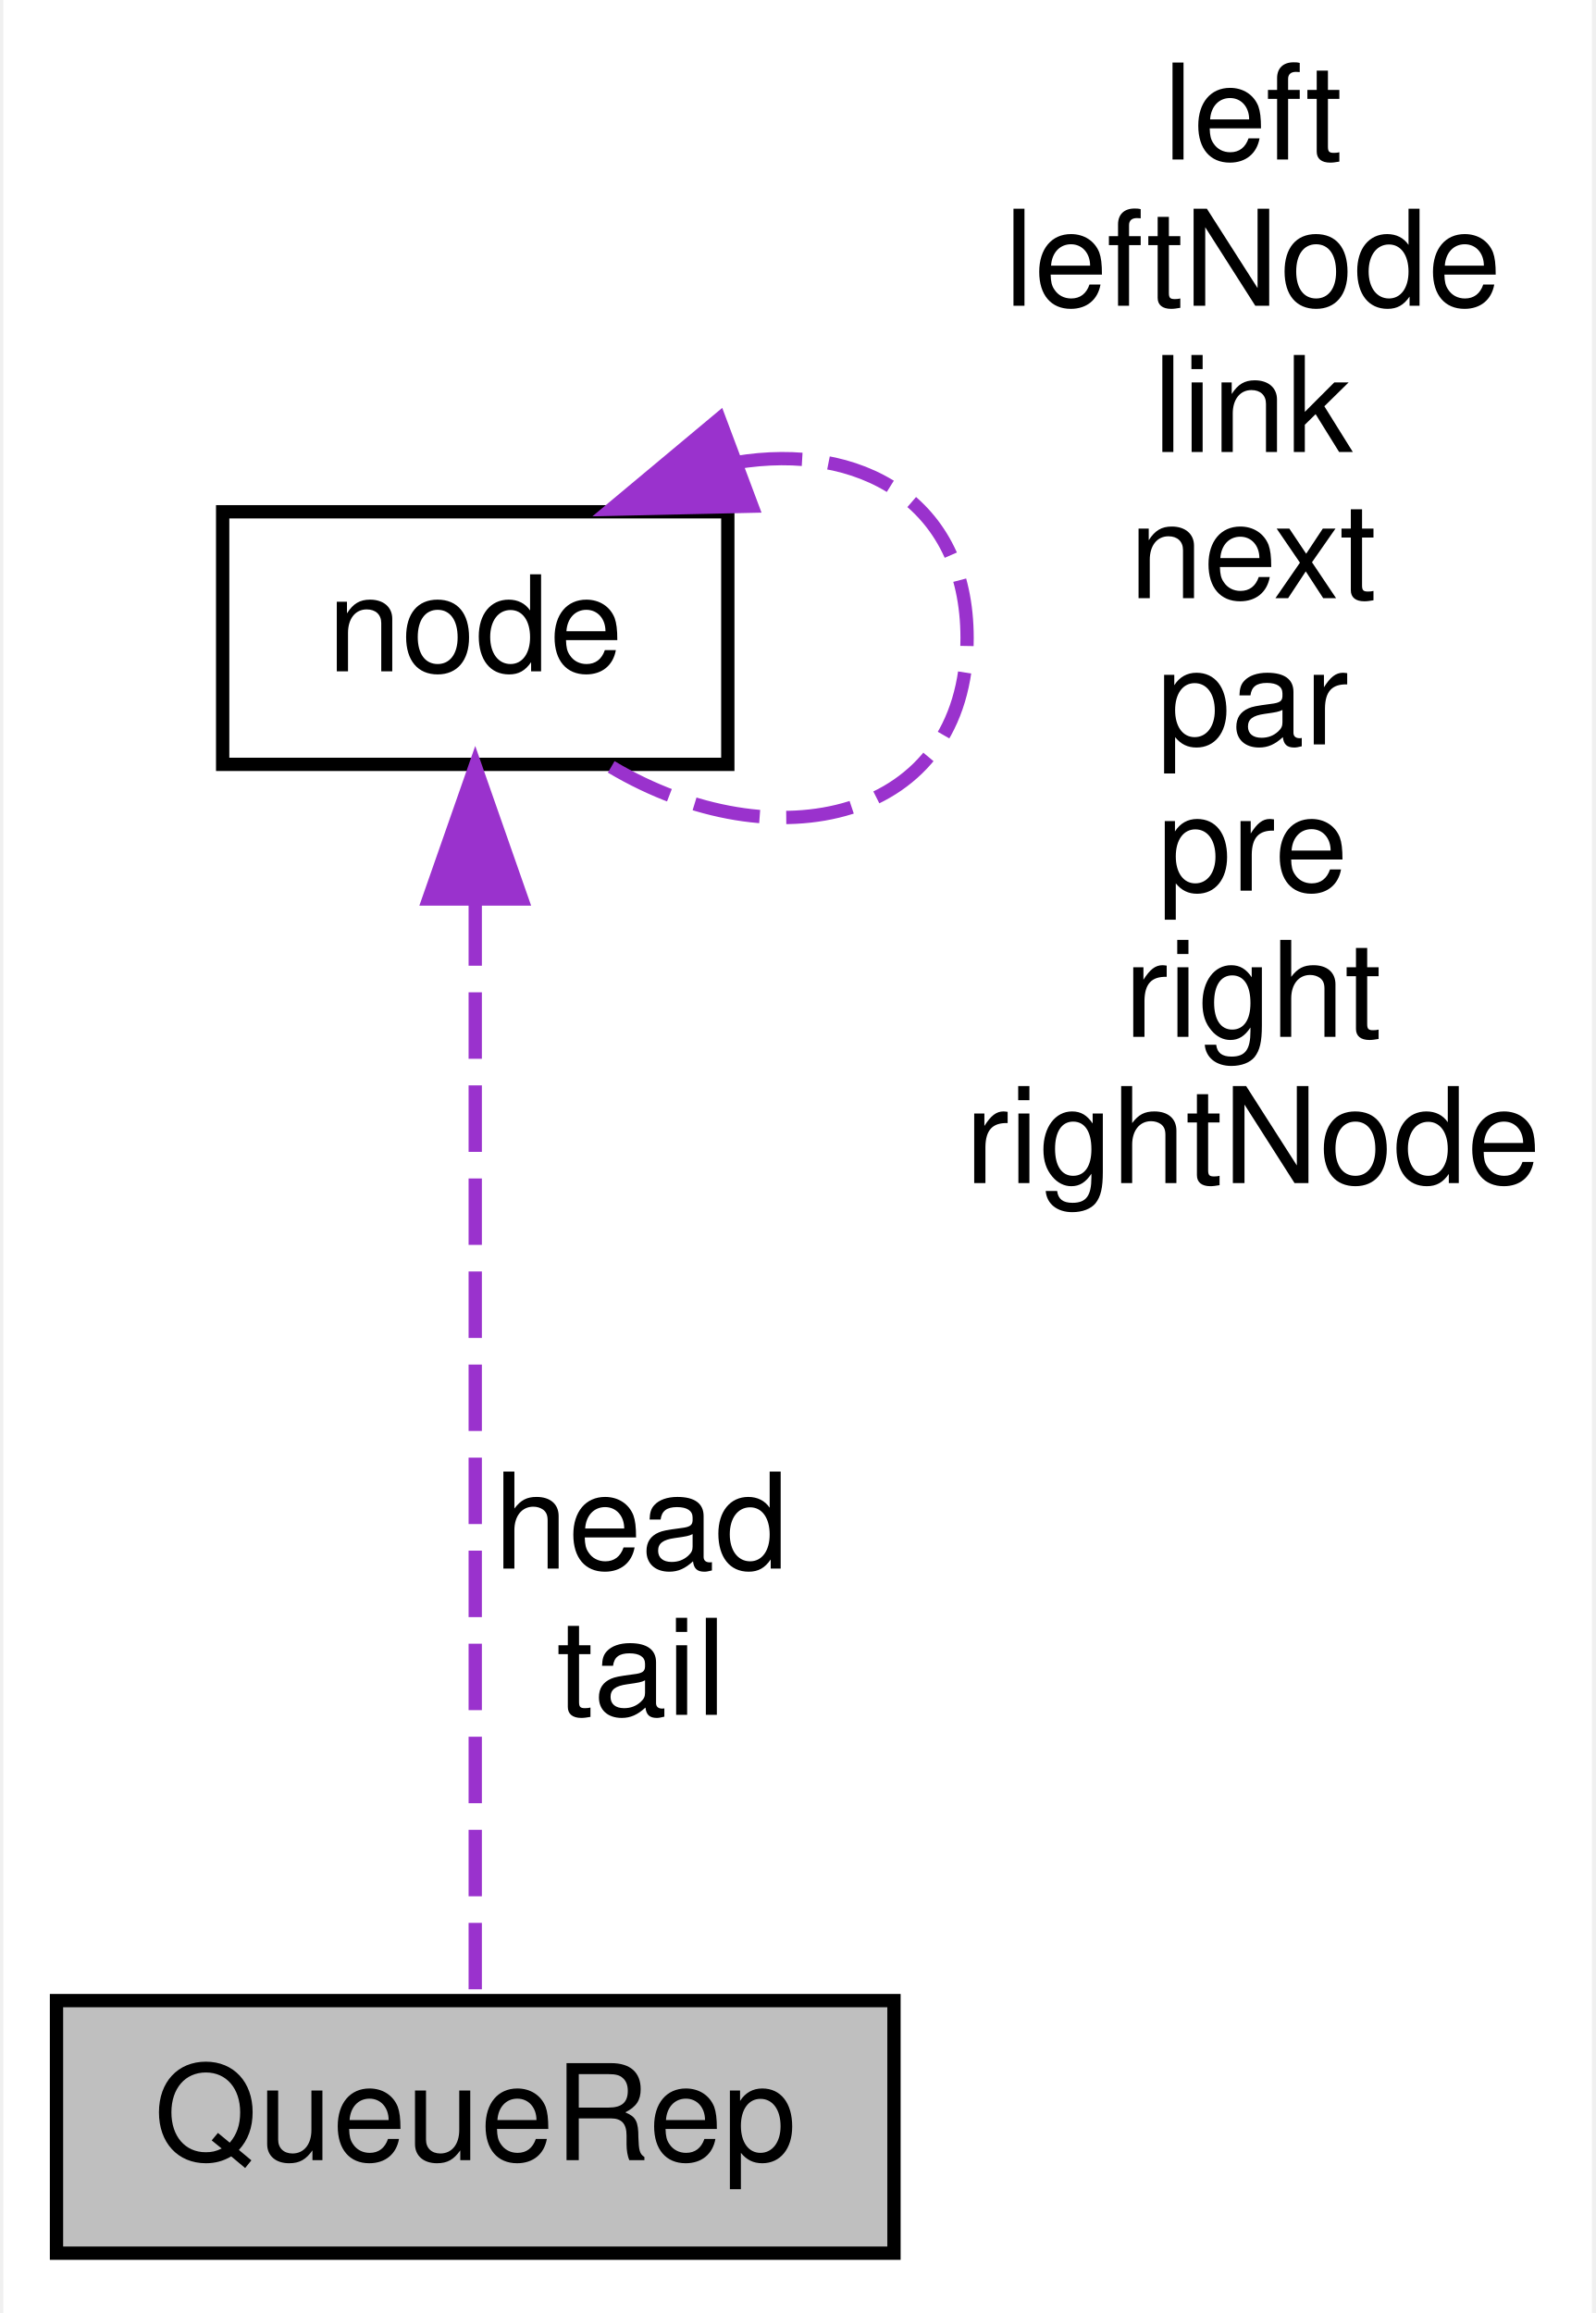
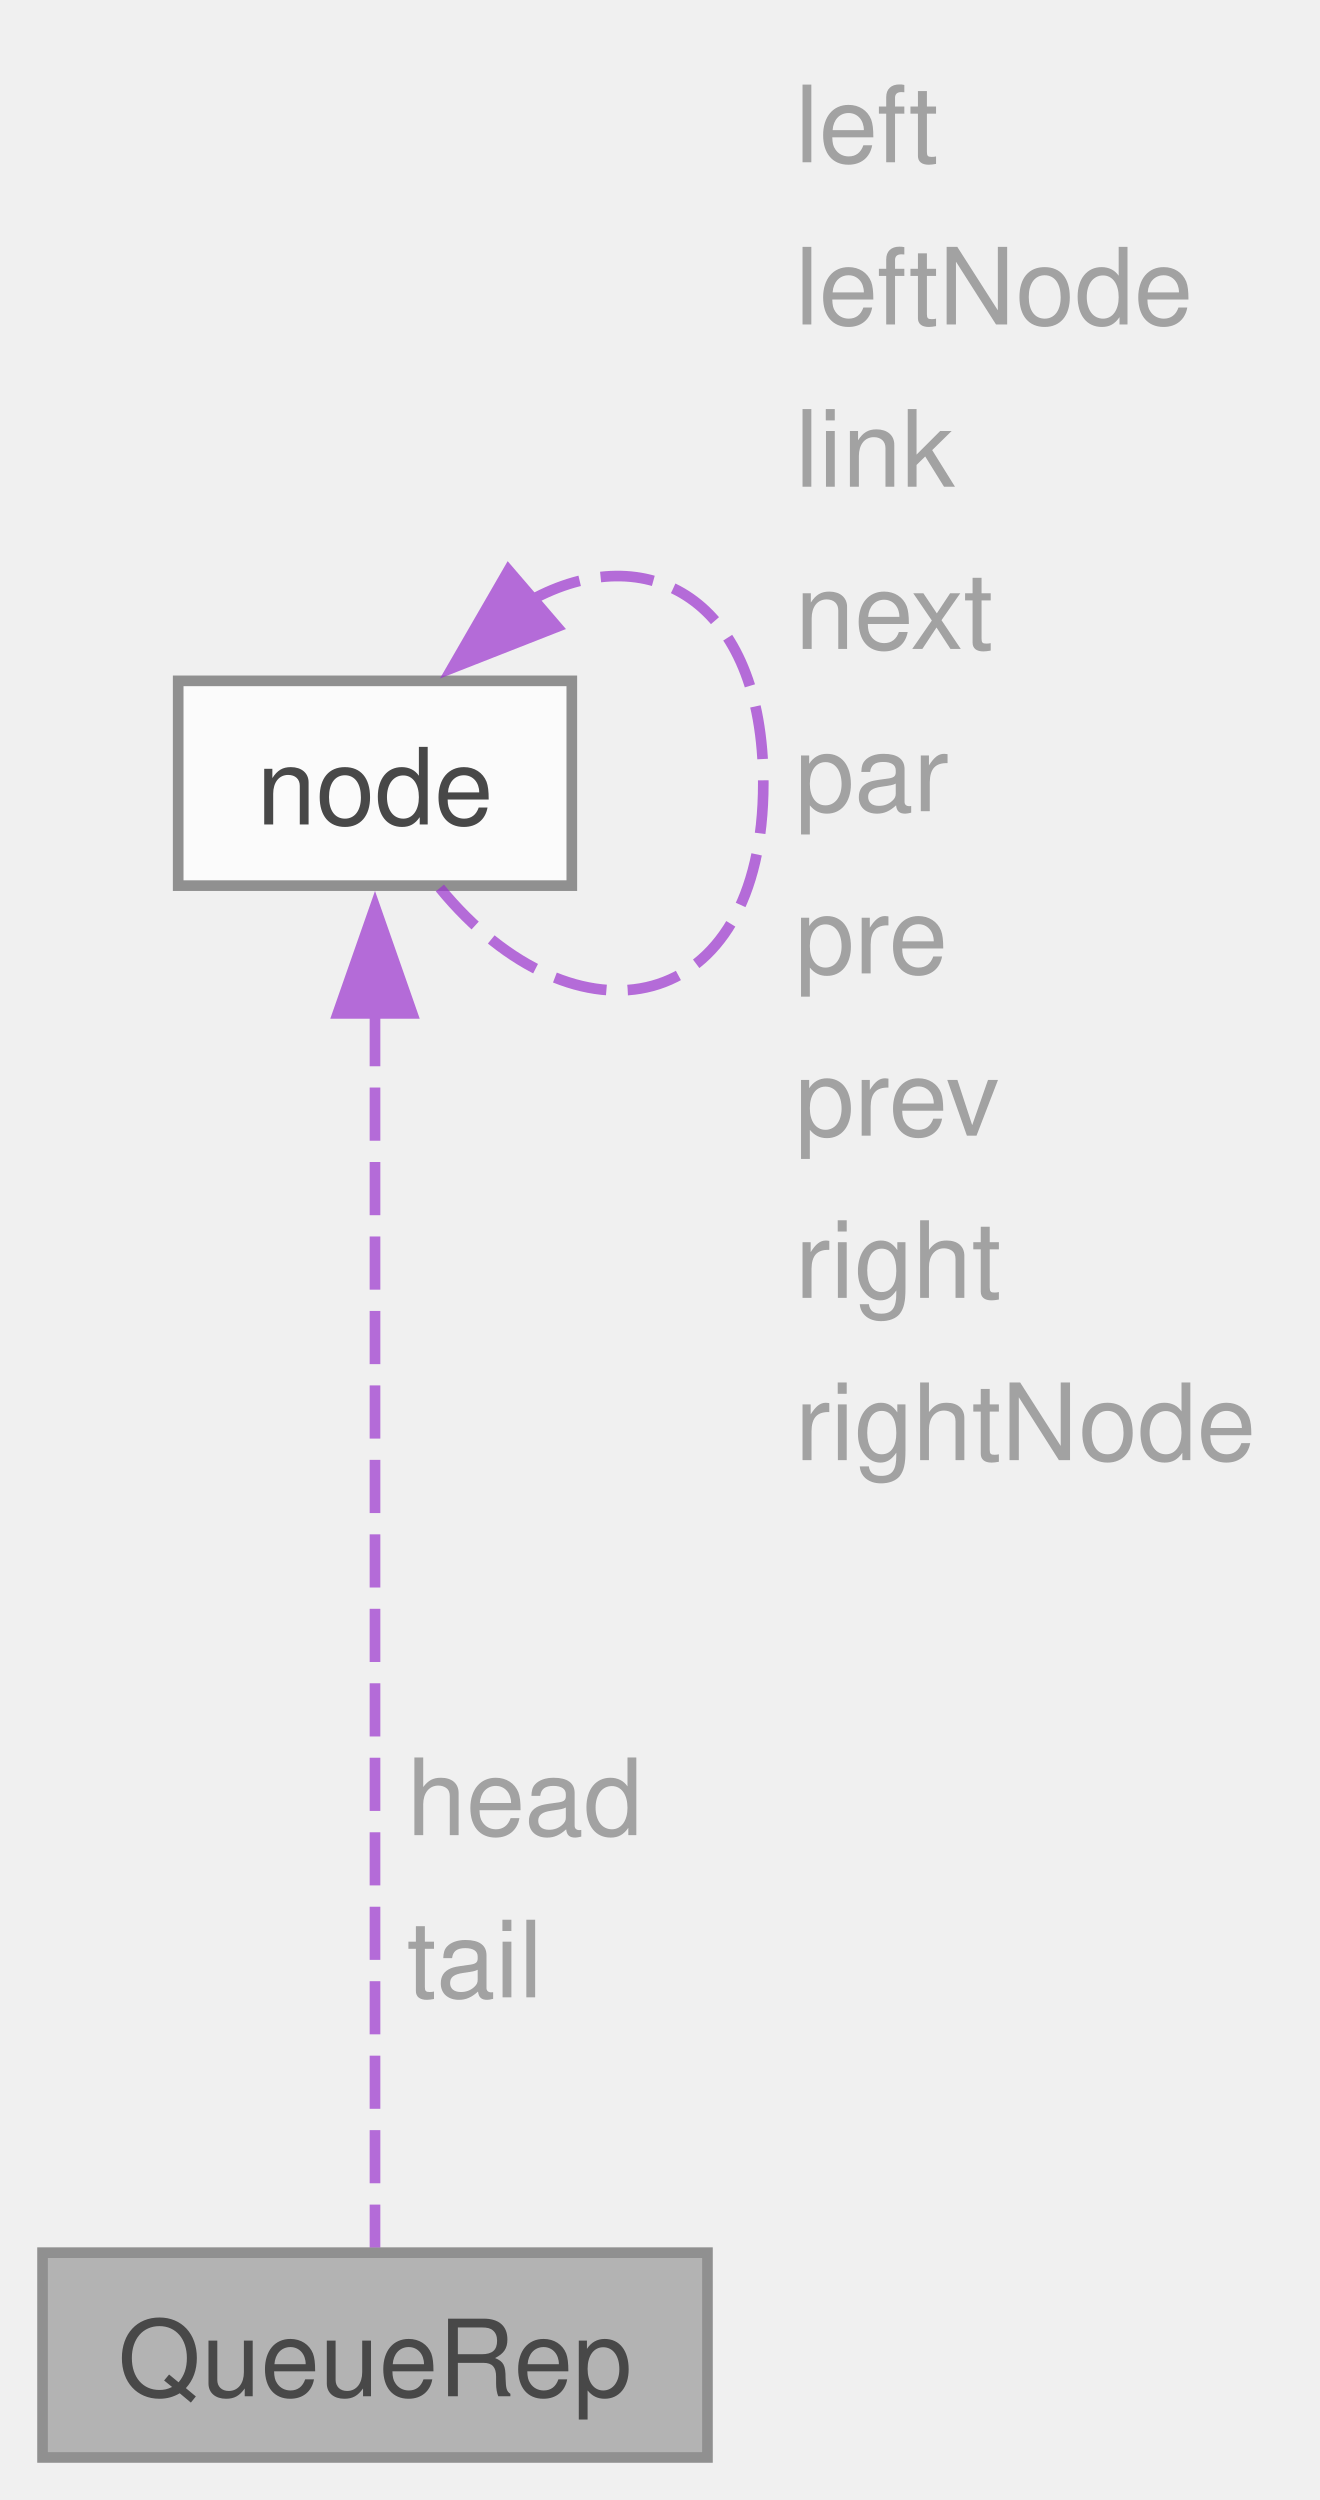
- <svg xmlns="http://www.w3.org/2000/svg" xmlns:xlink="http://www.w3.org/1999/xlink" width="120pt" height="174pt" viewBox="0.00 0.00 119.50 174.00">
-   <g id="graph0" class="graph" transform="scale(1 1) rotate(0) translate(4 170)">
-     <polygon fill="white" stroke="transparent" points="-4,4 -4,-170 115.5,-170 115.5,4 -4,4" />
-     <g id="node1" class="node">
-       <g id="a_node1">
-         <a xlink:title=" ">
-           <polygon fill="#bfbfbf" stroke="black" points="0,-0.5 0,-19.5 63,-19.5 63,-0.5 0,-0.5" />
-           <text text-anchor="middle" x="31.5" y="-7.5" font-family="Helvetica,sans-Serif" font-size="10.00">QueueRep</text>
-         </a>
+ <svg xmlns="http://www.w3.org/2000/svg" xmlns:xlink="http://www.w3.org/1999/xlink" width="124pt" height="235pt" viewBox="0.00 0.00 124.00 235.00">
+   <svg id="main" version="1.1" xml:space="preserve">
+     <style type="text/css">
+ .node, .edge {opacity: 0.7;}
+ .node.selected, .edge.selected {opacity: 1;}
+ .edge:hover path { stroke: red; }
+ .edge:hover polygon { stroke: red; fill: red; }
+ </style>
+     <svg id="graph" class="graph">
+       <g id="graph0" class="graph" transform="scale(1 1) rotate(0) translate(4 231)">
+         <g id="Node000001" class="node">
+           <g id="a_Node000001">
+             <a xlink:title=" ">
+               <polygon fill="#999999" stroke="#666666" points="62.5,-19.25 0,-19.25 0,0 62.5,0 62.5,-19.25" />
+               <text xml:space="preserve" text-anchor="middle" x="31.25" y="-5.75" font-family="Helvetica,sans-Serif" font-size="10.00">QueueRep</text>
+             </a>
+           </g>
+         </g>
+         <g id="Node000002" class="node">
+           <g id="a_Node000002">
+             <a xlink:href="../../d5/da1/structnode.html" target="_top" xlink:title="Node, the basic data structure in the tree.">
+               <polygon fill="white" stroke="#666666" points="49.75,-167 12.75,-167 12.75,-147.75 49.75,-147.75 49.75,-167" />
+               <text xml:space="preserve" text-anchor="middle" x="31.25" y="-153.5" font-family="Helvetica,sans-Serif" font-size="10.00">node</text>
+             </a>
+           </g>
+         </g>
+         <g id="edge1_Node000001_Node000002" class="edge">
+           <g id="a_edge1_Node000001_Node000002">
+             <a xlink:title=" ">
+               <path fill="none" stroke="#9a32cd" stroke-dasharray="5,2" d="M31.25,-135.77C31.25,-103.6 31.25,-42.74 31.25,-19.74" />
+               <polygon fill="#9a32cd" stroke="#9a32cd" points="27.75,-135.74 31.25,-145.74 34.75,-135.74 27.75,-135.74" />
+             </a>
+           </g>
+           <text xml:space="preserve" text-anchor="start" x="34.25" y="-58.5" font-family="Helvetica,sans-Serif" font-size="10.00" fill="grey">head</text>
+           <text xml:space="preserve" text-anchor="start" x="34.25" y="-43.25" font-family="Helvetica,sans-Serif" font-size="10.00" fill="grey">tail</text>
+         </g>
+         <g id="edge2_Node000002_Node000002" class="edge">
+           <g id="a_edge2_Node000002_Node000002">
+             <a xlink:title=" ">
+               <path fill="none" stroke="#9a32cd" stroke-dasharray="5,2" d="M45.86,-174.55C56.76,-180.55 67.75,-174.82 67.75,-157.38 67.75,-135.26 50.1,-131.98 37.35,-147.53" />
+               <polygon fill="#9a32cd" stroke="#9a32cd" points="48.36,-172.08 38.5,-168.21 43.8,-177.39 48.36,-172.08" />
+             </a>
+           </g>
+           <text xml:space="preserve" text-anchor="start" x="70.75" y="-215.75" font-family="Helvetica,sans-Serif" font-size="10.00" fill="grey">left</text>
+           <text xml:space="preserve" text-anchor="start" x="70.75" y="-200.5" font-family="Helvetica,sans-Serif" font-size="10.00" fill="grey">leftNode</text>
+           <text xml:space="preserve" text-anchor="start" x="70.75" y="-185.25" font-family="Helvetica,sans-Serif" font-size="10.00" fill="grey">link</text>
+           <text xml:space="preserve" text-anchor="start" x="70.75" y="-170" font-family="Helvetica,sans-Serif" font-size="10.00" fill="grey">next</text>
+           <text xml:space="preserve" text-anchor="start" x="70.75" y="-154.75" font-family="Helvetica,sans-Serif" font-size="10.00" fill="grey">par</text>
+           <text xml:space="preserve" text-anchor="start" x="70.75" y="-139.5" font-family="Helvetica,sans-Serif" font-size="10.00" fill="grey">pre</text>
+           <text xml:space="preserve" text-anchor="start" x="70.75" y="-124.25" font-family="Helvetica,sans-Serif" font-size="10.00" fill="grey">prev</text>
+           <text xml:space="preserve" text-anchor="start" x="70.75" y="-109" font-family="Helvetica,sans-Serif" font-size="10.00" fill="grey">right</text>
+           <text xml:space="preserve" text-anchor="start" x="70.75" y="-93.75" font-family="Helvetica,sans-Serif" font-size="10.00" fill="grey">rightNode</text>
+         </g>
      </g>
-     </g>
-     <g id="node2" class="node">
-       <g id="a_node2">
-         <a xlink:href="../../d5/da1/structnode.html" target="_top" xlink:title="Node, the basic data structure in the tree.">
-           <polygon fill="white" stroke="black" points="12.5,-112.5 12.5,-131.5 50.5,-131.5 50.5,-112.5 12.5,-112.5" />
-           <text text-anchor="middle" x="31.5" y="-119.5" font-family="Helvetica,sans-Serif" font-size="10.00">node</text>
-         </a>
-       </g>
-     </g>
-     <g id="edge1" class="edge">
-       <path fill="none" stroke="#9a32cd" stroke-dasharray="5,2" d="M31.5,-102.35C31.5,-78.25 31.5,-37.31 31.5,-19.59" />
-       <polygon fill="#9a32cd" stroke="#9a32cd" points="28,-102.37 31.5,-112.37 35,-102.37 28,-102.37" />
-       <text text-anchor="middle" x="44" y="-52" font-family="Helvetica,sans-Serif" font-size="10.00"> head</text>
-       <text text-anchor="middle" x="44" y="-41" font-family="Helvetica,sans-Serif" font-size="10.00">tail</text>
-     </g>
-     <g id="edge2" class="edge">
-       <path fill="none" stroke="#9a32cd" stroke-dasharray="5,2" d="M51.11,-135.2C60.37,-136.74 68.5,-132.34 68.5,-122 68.5,-108.22 54.04,-104.99 41.73,-112.31" />
-       <polygon fill="#9a32cd" stroke="#9a32cd" points="52.32,-131.92 41.73,-131.69 49.86,-138.48 52.32,-131.92" />
-       <text text-anchor="middle" x="90" y="-158" font-family="Helvetica,sans-Serif" font-size="10.00"> left</text>
-       <text text-anchor="middle" x="90" y="-147" font-family="Helvetica,sans-Serif" font-size="10.00">leftNode</text>
-       <text text-anchor="middle" x="90" y="-136" font-family="Helvetica,sans-Serif" font-size="10.00">link</text>
-       <text text-anchor="middle" x="90" y="-125" font-family="Helvetica,sans-Serif" font-size="10.00">next</text>
-       <text text-anchor="middle" x="90" y="-114" font-family="Helvetica,sans-Serif" font-size="10.00">par</text>
-       <text text-anchor="middle" x="90" y="-103" font-family="Helvetica,sans-Serif" font-size="10.00">pre</text>
-       <text text-anchor="middle" x="90" y="-92" font-family="Helvetica,sans-Serif" font-size="10.00">right</text>
-       <text text-anchor="middle" x="90" y="-81" font-family="Helvetica,sans-Serif" font-size="10.00">rightNode</text>
-     </g>
-   </g>
+     </svg>
+   </svg>
+   <style type="text/css">
+ 
+ [data-mouse-over-selected='false'] { opacity: 0.7; }
+ [data-mouse-over-selected='true']  { opacity: 1.0; }
+ 
+ </style>
</svg>
